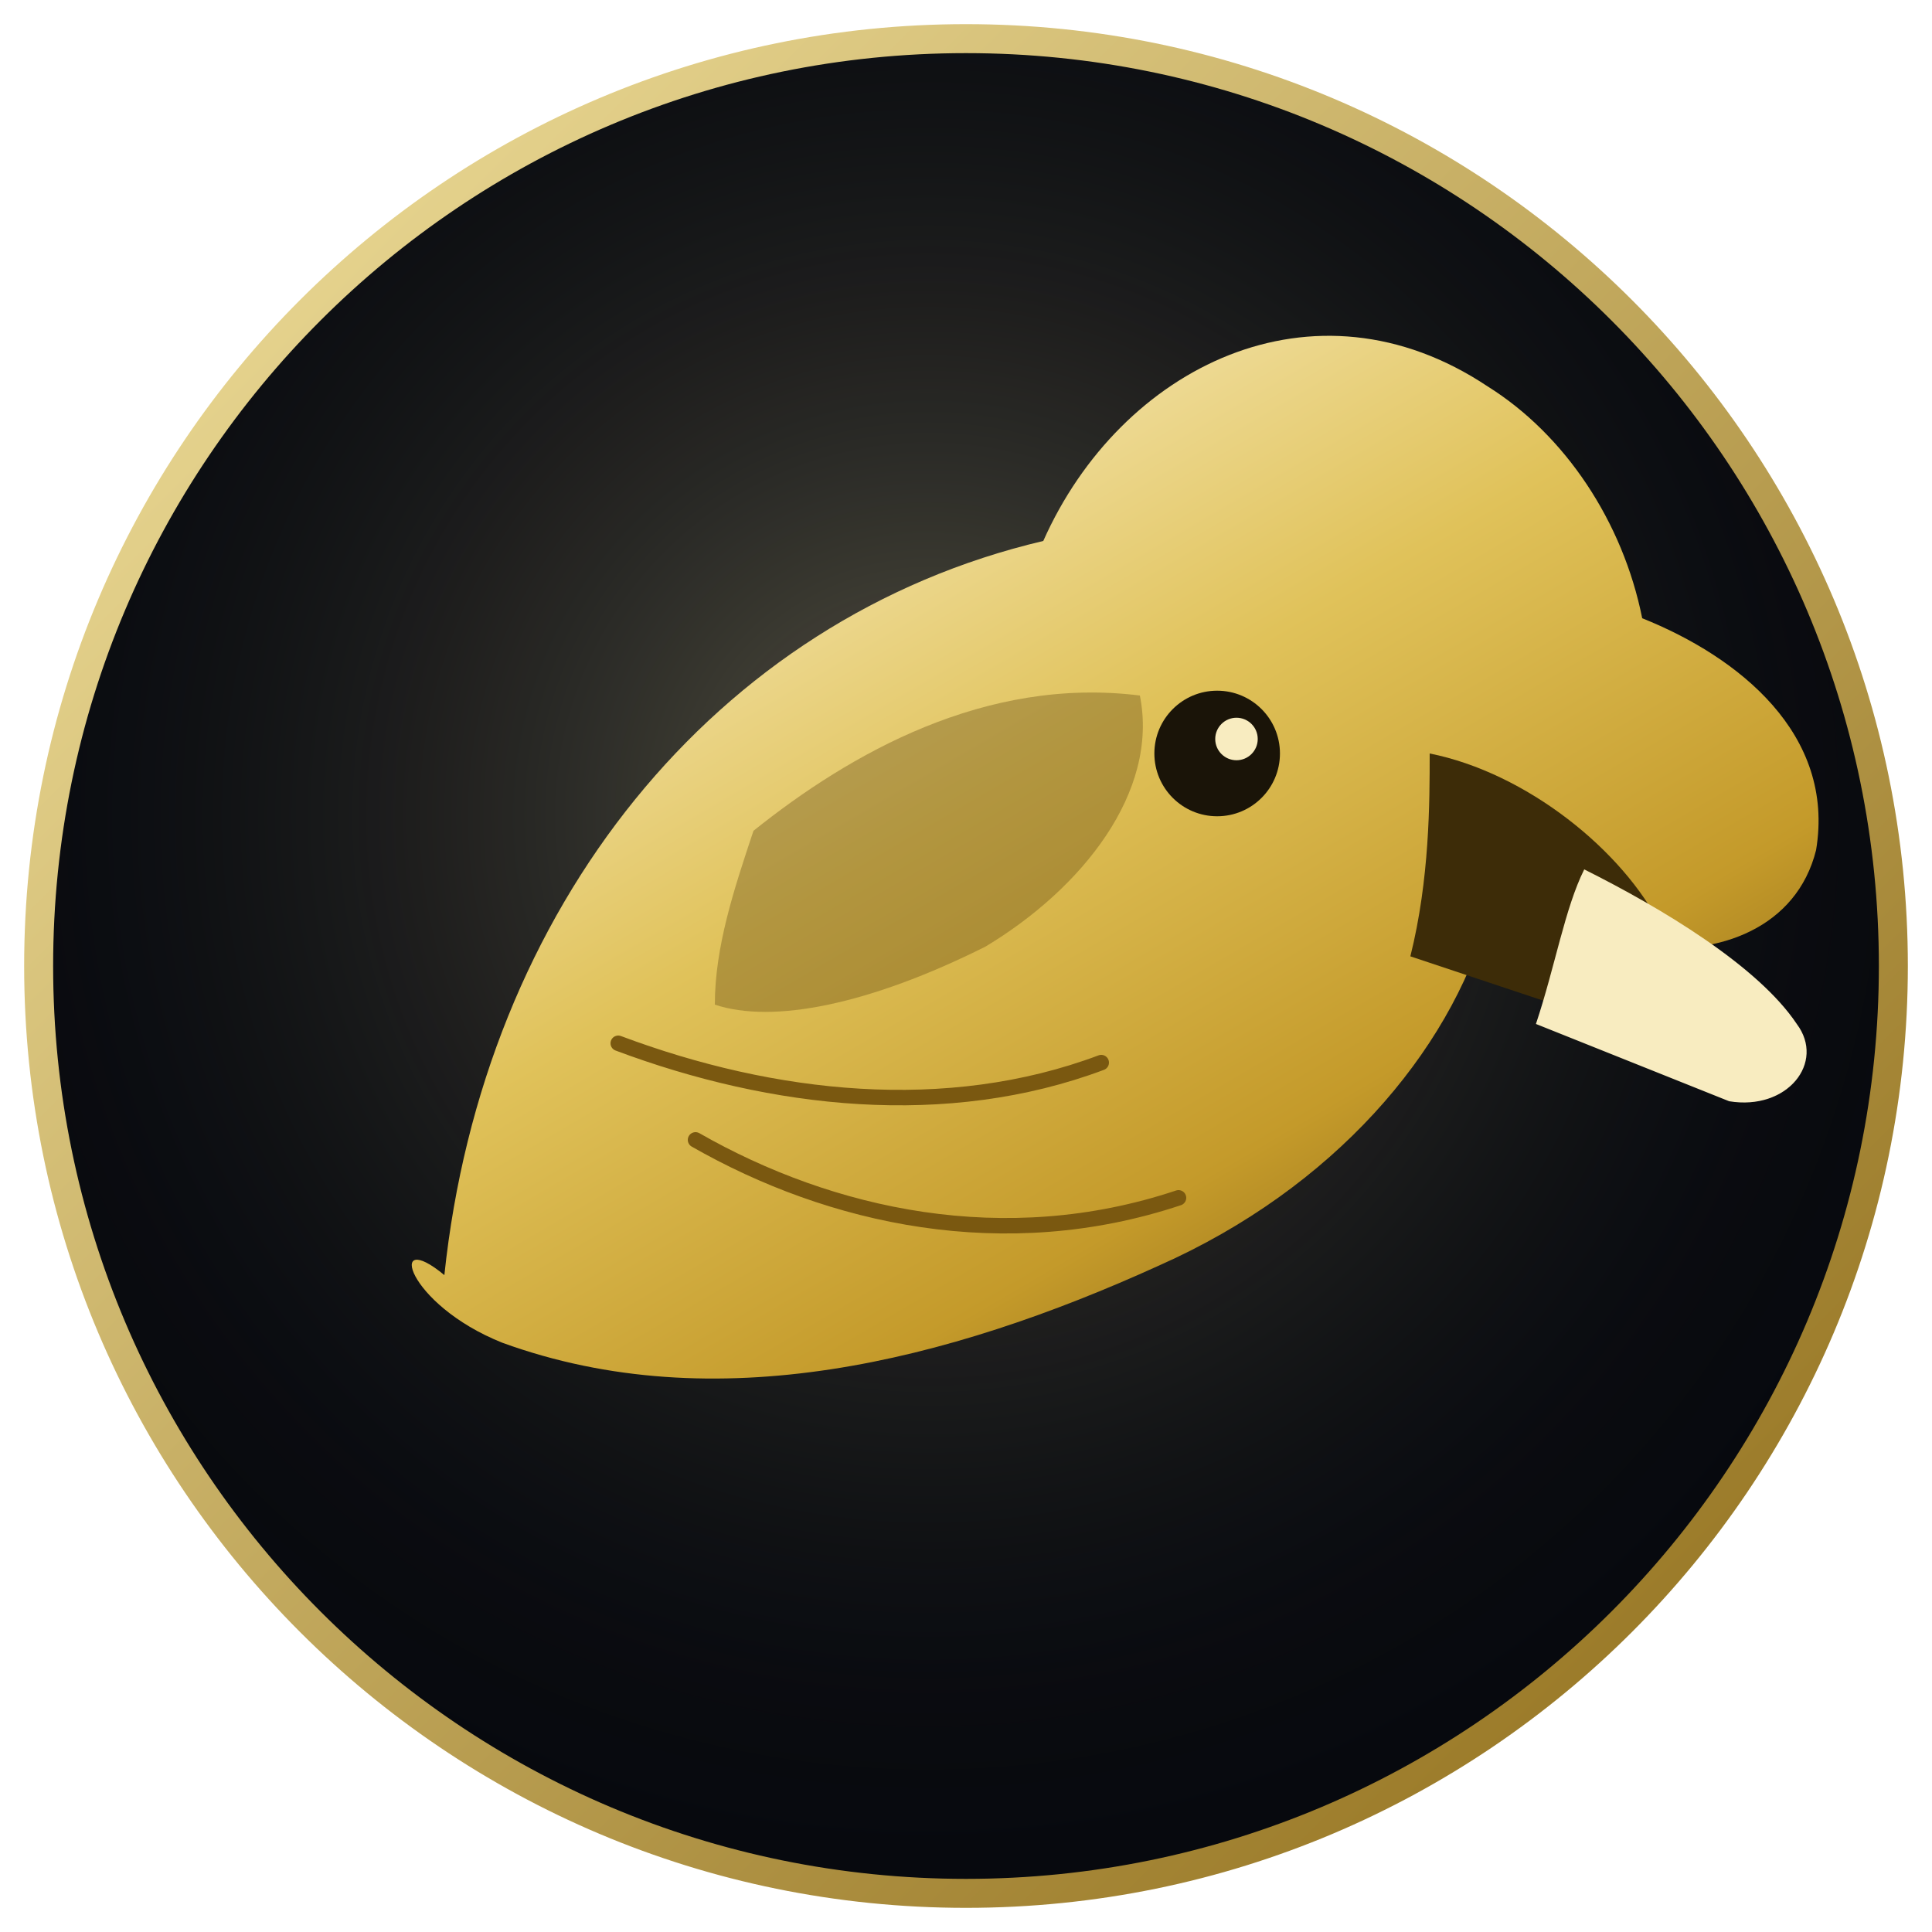
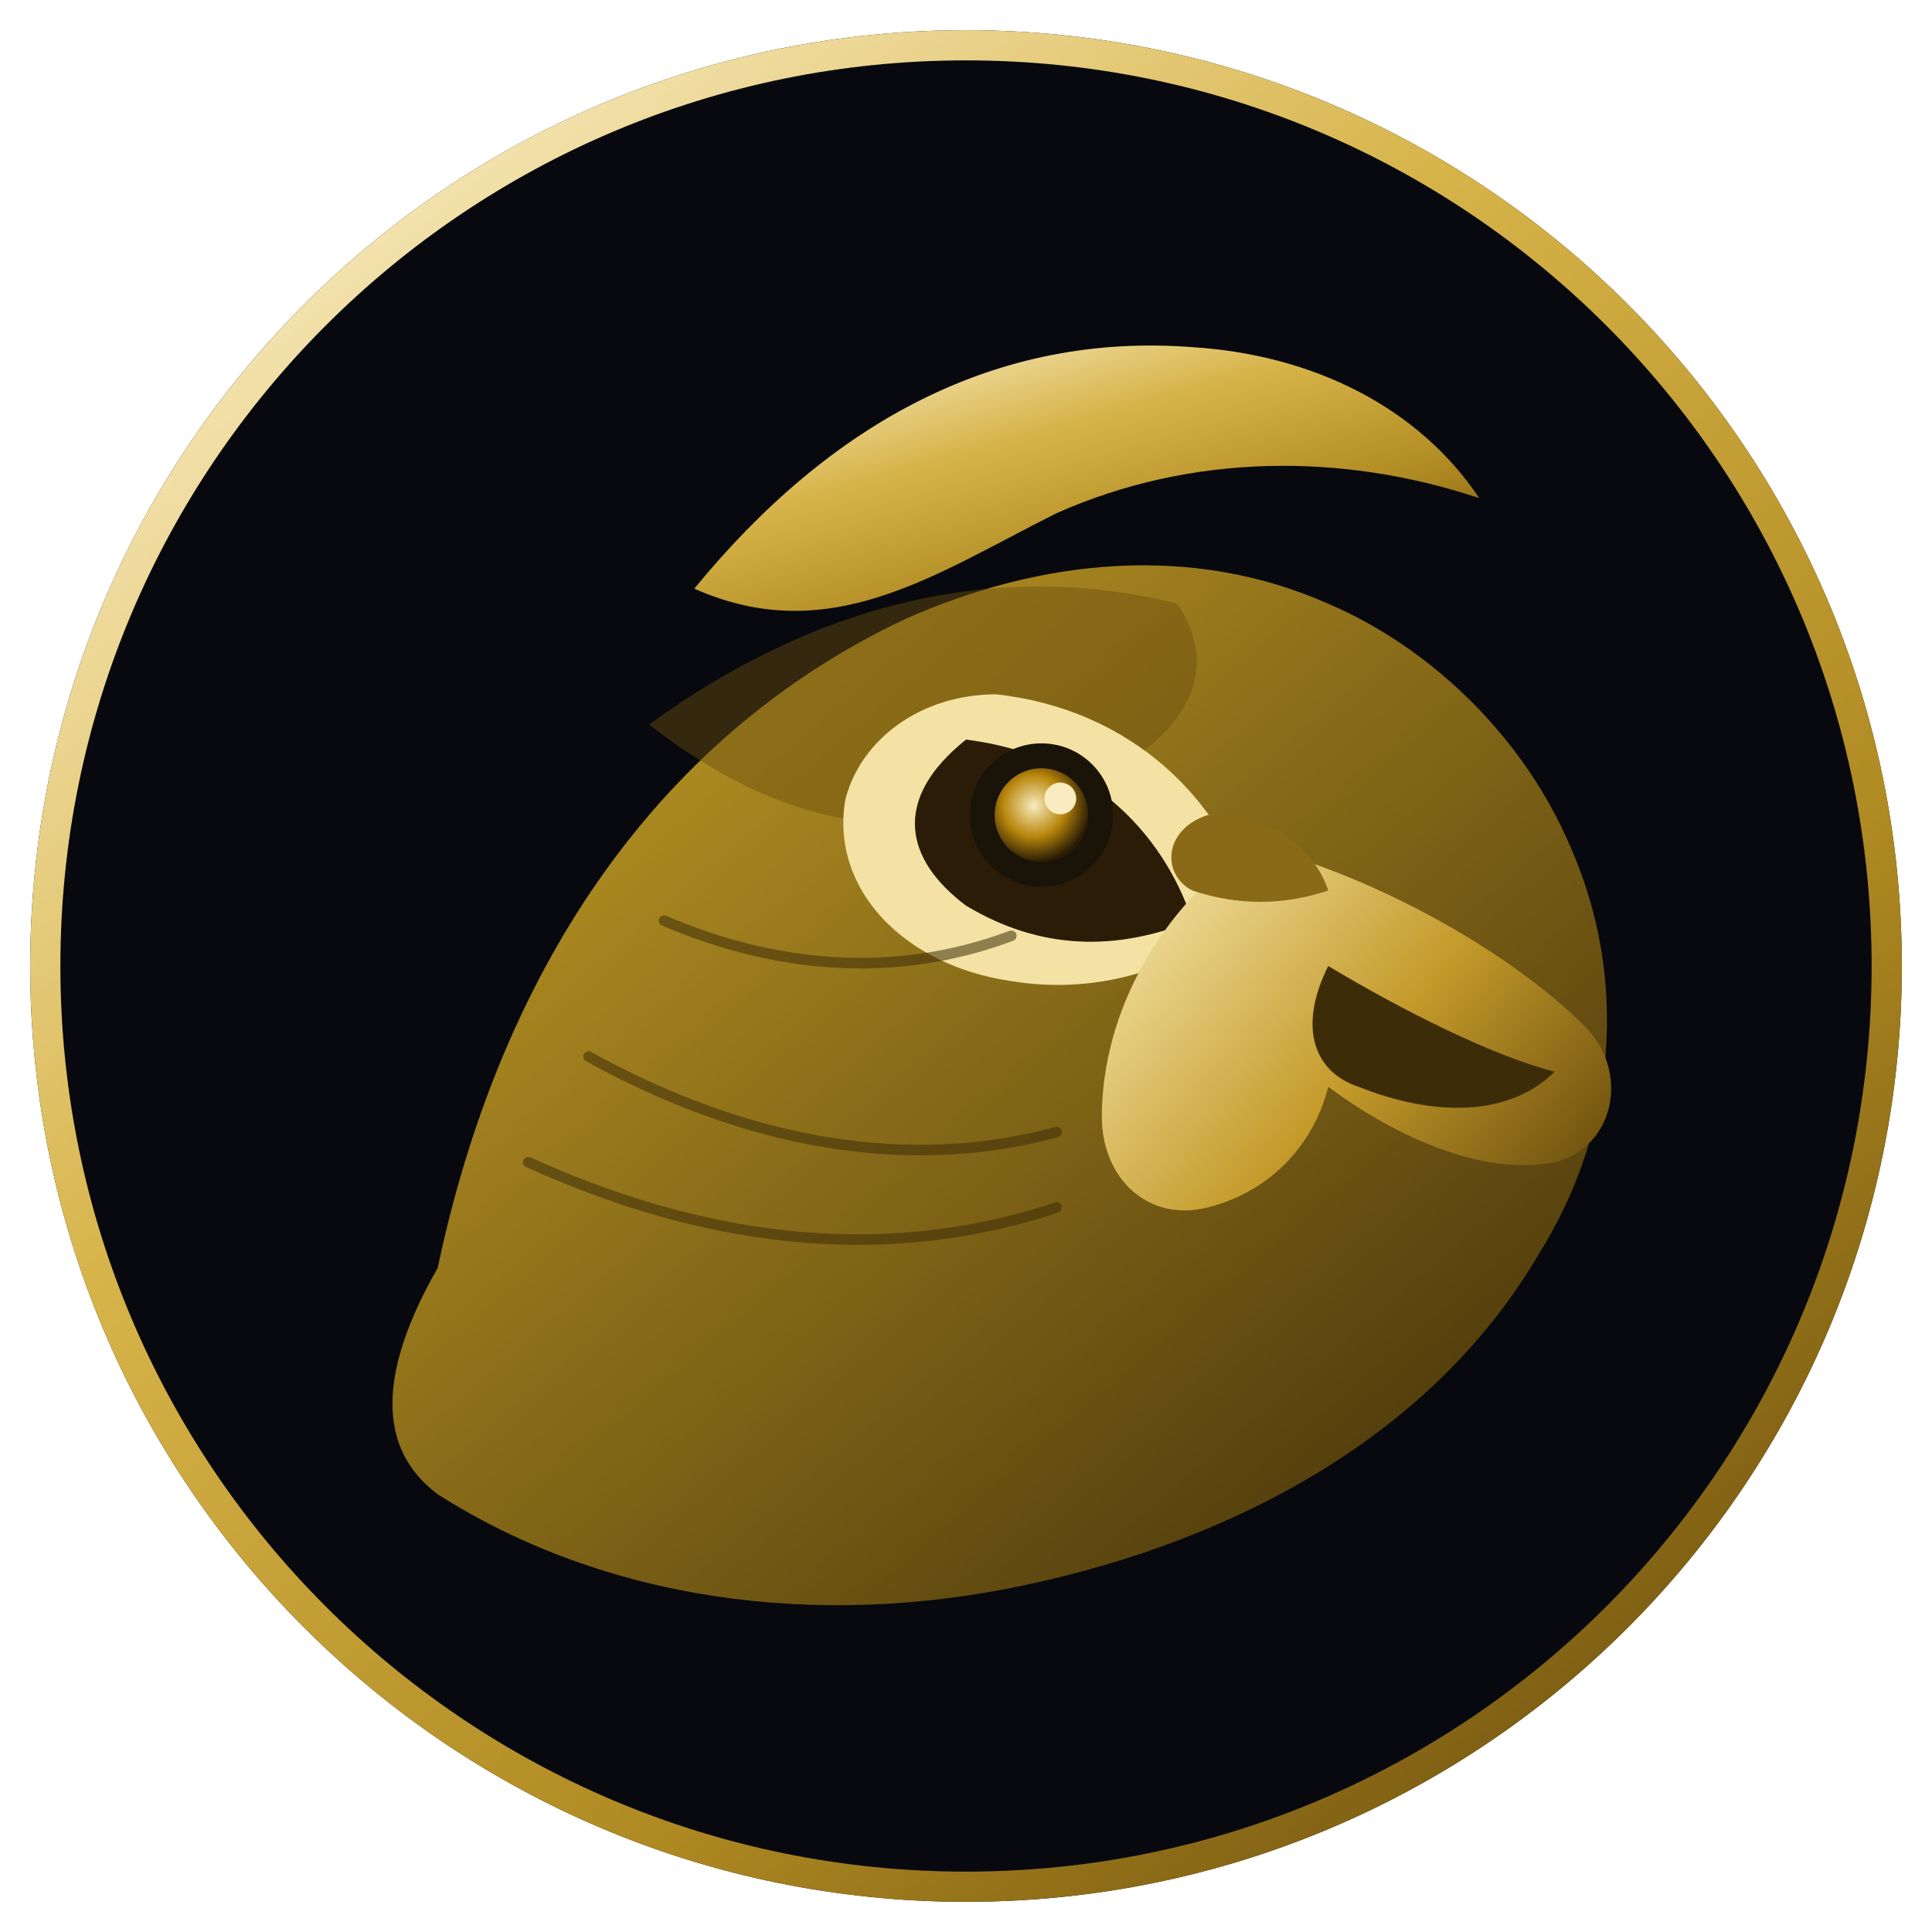
- <svg xmlns="http://www.w3.org/2000/svg" viewBox="0 0 200 200" role="img" aria-label="Goldener Falke">
+ <svg xmlns="http://www.w3.org/2000/svg" viewBox="0 0 256 256" role="img" aria-label="FalkTG golden falcon">
  <defs>
-     <linearGradient id="goldMain" x1="18%" y1="8%" x2="88%" y2="96%">
+     <linearGradient id="goldBody" x1="16%" y1="6%" x2="92%" y2="98%">
+       <stop offset="0%" stop-color="#f6e7b8" />
+       <stop offset="32%" stop-color="#d7b44a" />
+       <stop offset="68%" stop-color="#b08a22" />
+       <stop offset="100%" stop-color="#6a4e0d" />
+     </linearGradient>
+     <linearGradient id="goldDark" x1="0%" y1="0%" x2="100%" y2="100%">
+       <stop offset="0%" stop-color="#c9a227" />
+       <stop offset="100%" stop-color="#3d2c08" />
+     </linearGradient>
+     <linearGradient id="goldBeak" x1="0%" y1="20%" x2="100%" y2="80%">
+       <stop offset="0%" stop-color="#f3e2a4" />
+       <stop offset="55%" stop-color="#c49a2a" />
+       <stop offset="100%" stop-color="#6f520f" />
+     </linearGradient>
+     <radialGradient id="iris" cx="42%" cy="40%" r="60%">
      <stop offset="0%" stop-color="#f8ecc0" />
-       <stop offset="38%" stop-color="#e0c25a" />
-       <stop offset="72%" stop-color="#c49a2a" />
-       <stop offset="100%" stop-color="#7a5810" />
-     </linearGradient>
-     <linearGradient id="goldEdge" x1="0%" y1="0%" x2="100%" y2="100%">
-       <stop offset="0%" stop-color="#f3e3a0" />
-       <stop offset="100%" stop-color="#8d6a16" />
-     </linearGradient>
-     <radialGradient id="goldGlow" cx="48%" cy="42%" r="58%">
-       <stop offset="0%" stop-color="#f6e7b0" stop-opacity="0.35" />
-       <stop offset="100%" stop-color="#05070c" stop-opacity="0" />
+       <stop offset="55%" stop-color="#b8860b" />
+       <stop offset="100%" stop-color="#2a1c06" />
    </radialGradient>
  </defs>
-   <circle cx="100" cy="100" r="97" fill="#07090e" />
-   <circle cx="100" cy="100" r="97" fill="url(#goldGlow)" />
-   <circle cx="100" cy="100" r="96" fill="none" stroke="url(#goldEdge)" stroke-width="3" />
-   <path fill="url(#goldMain)" d="M46 132c4-38 28-68 62-76 8-18 28-28 46-16 8 5 14 14 16 24 10 4 20 12 18 24-2 8-10 11-18 10l-16-3c-4 14-16 28-34 36-22 10-46 16-68 8-10-4-12-12-6-7z" />
-   <path fill="#5c430c" opacity="0.35" d="M78 86c10-8 24-16 40-14 2 10-6 20-16 26-12 6-22 8-28 6 0-6 2-12 4-18z" />
-   <path fill="#3d2c08" d="M148 78c10 2 20 10 24 18 2 6-2 10-8 9l-18-6c2-8 2-16 2-21z" />
-   <path fill="#f8ecc0" d="M164 90c8 4 18 10 22 16 3 4-1 9-7 8l-20-8c2-6 3-12 5-16z" />
-   <circle cx="126" cy="78" r="6.5" fill="#1a1408" />
-   <circle cx="128" cy="76.5" r="2.2" fill="#f8ecc0" />
-   <path fill="none" stroke="#7a5810" stroke-width="1.6" stroke-linecap="round" d="M72 118c14 8 32 12 50 6M64 108c16 6 34 8 50 2" />
+   <circle cx="128" cy="128" r="124" fill="#07090e" />
+   <circle cx="128" cy="128" r="122" fill="none" stroke="url(#goldBody)" stroke-width="4" />
+   <path fill="url(#goldDark)" d="M58 168c8-38 28-70 62-86 18-8 38-10 56-2 14 6 26 18 32 32 8 18 6 38-4 54-14 24-40 38-68 44-28 6-56 2-78-12-8-6-8-16 0-30z" />
+   <path fill="url(#goldBody)" d="M92 78c18-22 40-34 66-32 16 1 30 8 38 20-18-6-38-6-56 2-16 8-30 18-48 10z" />
+   <path fill="#6a4e0d" opacity="0.45" d="M86 96c22-16 46-22 70-16 8 12-4 22-18 26-18 6-34 4-52-10z" />
+   <path fill="#f3e2a4" d="M132 92c18 2 30 14 34 28-8 8-20 12-32 10-14-2-24-12-22-24 2-8 10-14 20-14z" />
+   <path fill="#2a1c06" d="M128 98c16 2 26 12 30 24-10 4-20 4-30-2-8-6-10-14 0-22z" />
+   <path fill="url(#goldBeak)" d="M166 112c16 4 34 14 44 24 6 6 4 16-4 18-10 2-22-4-30-10-2 8-8 14-16 16-8 2-14-4-14-12 0-14 8-28 20-36z" />
+   <path fill="#3d2c08" d="M176 128c10 6 22 12 30 14-6 6-16 6-26 2-6-2-8-8-4-16z" />
+   <path fill="#8a6a16" d="M160 108c8 0 14 4 16 10-6 2-12 2-18 0-4-2-4-8 2-10z" />
+   <circle cx="138" cy="108" r="9.5" fill="#1a1408" />
+   <circle cx="138" cy="108" r="6.2" fill="url(#iris)" />
+   <circle cx="140.5" cy="105.8" r="2.1" fill="#f8ecc0" />
+   <path fill="none" stroke="#3d2c08" stroke-width="1.4" stroke-linecap="round" opacity="0.55" d="M78 140c18 10 40 16 62 10M70 154c22 10 46 14 70 6M88 122c14 6 30 8 46 2" />
</svg>
